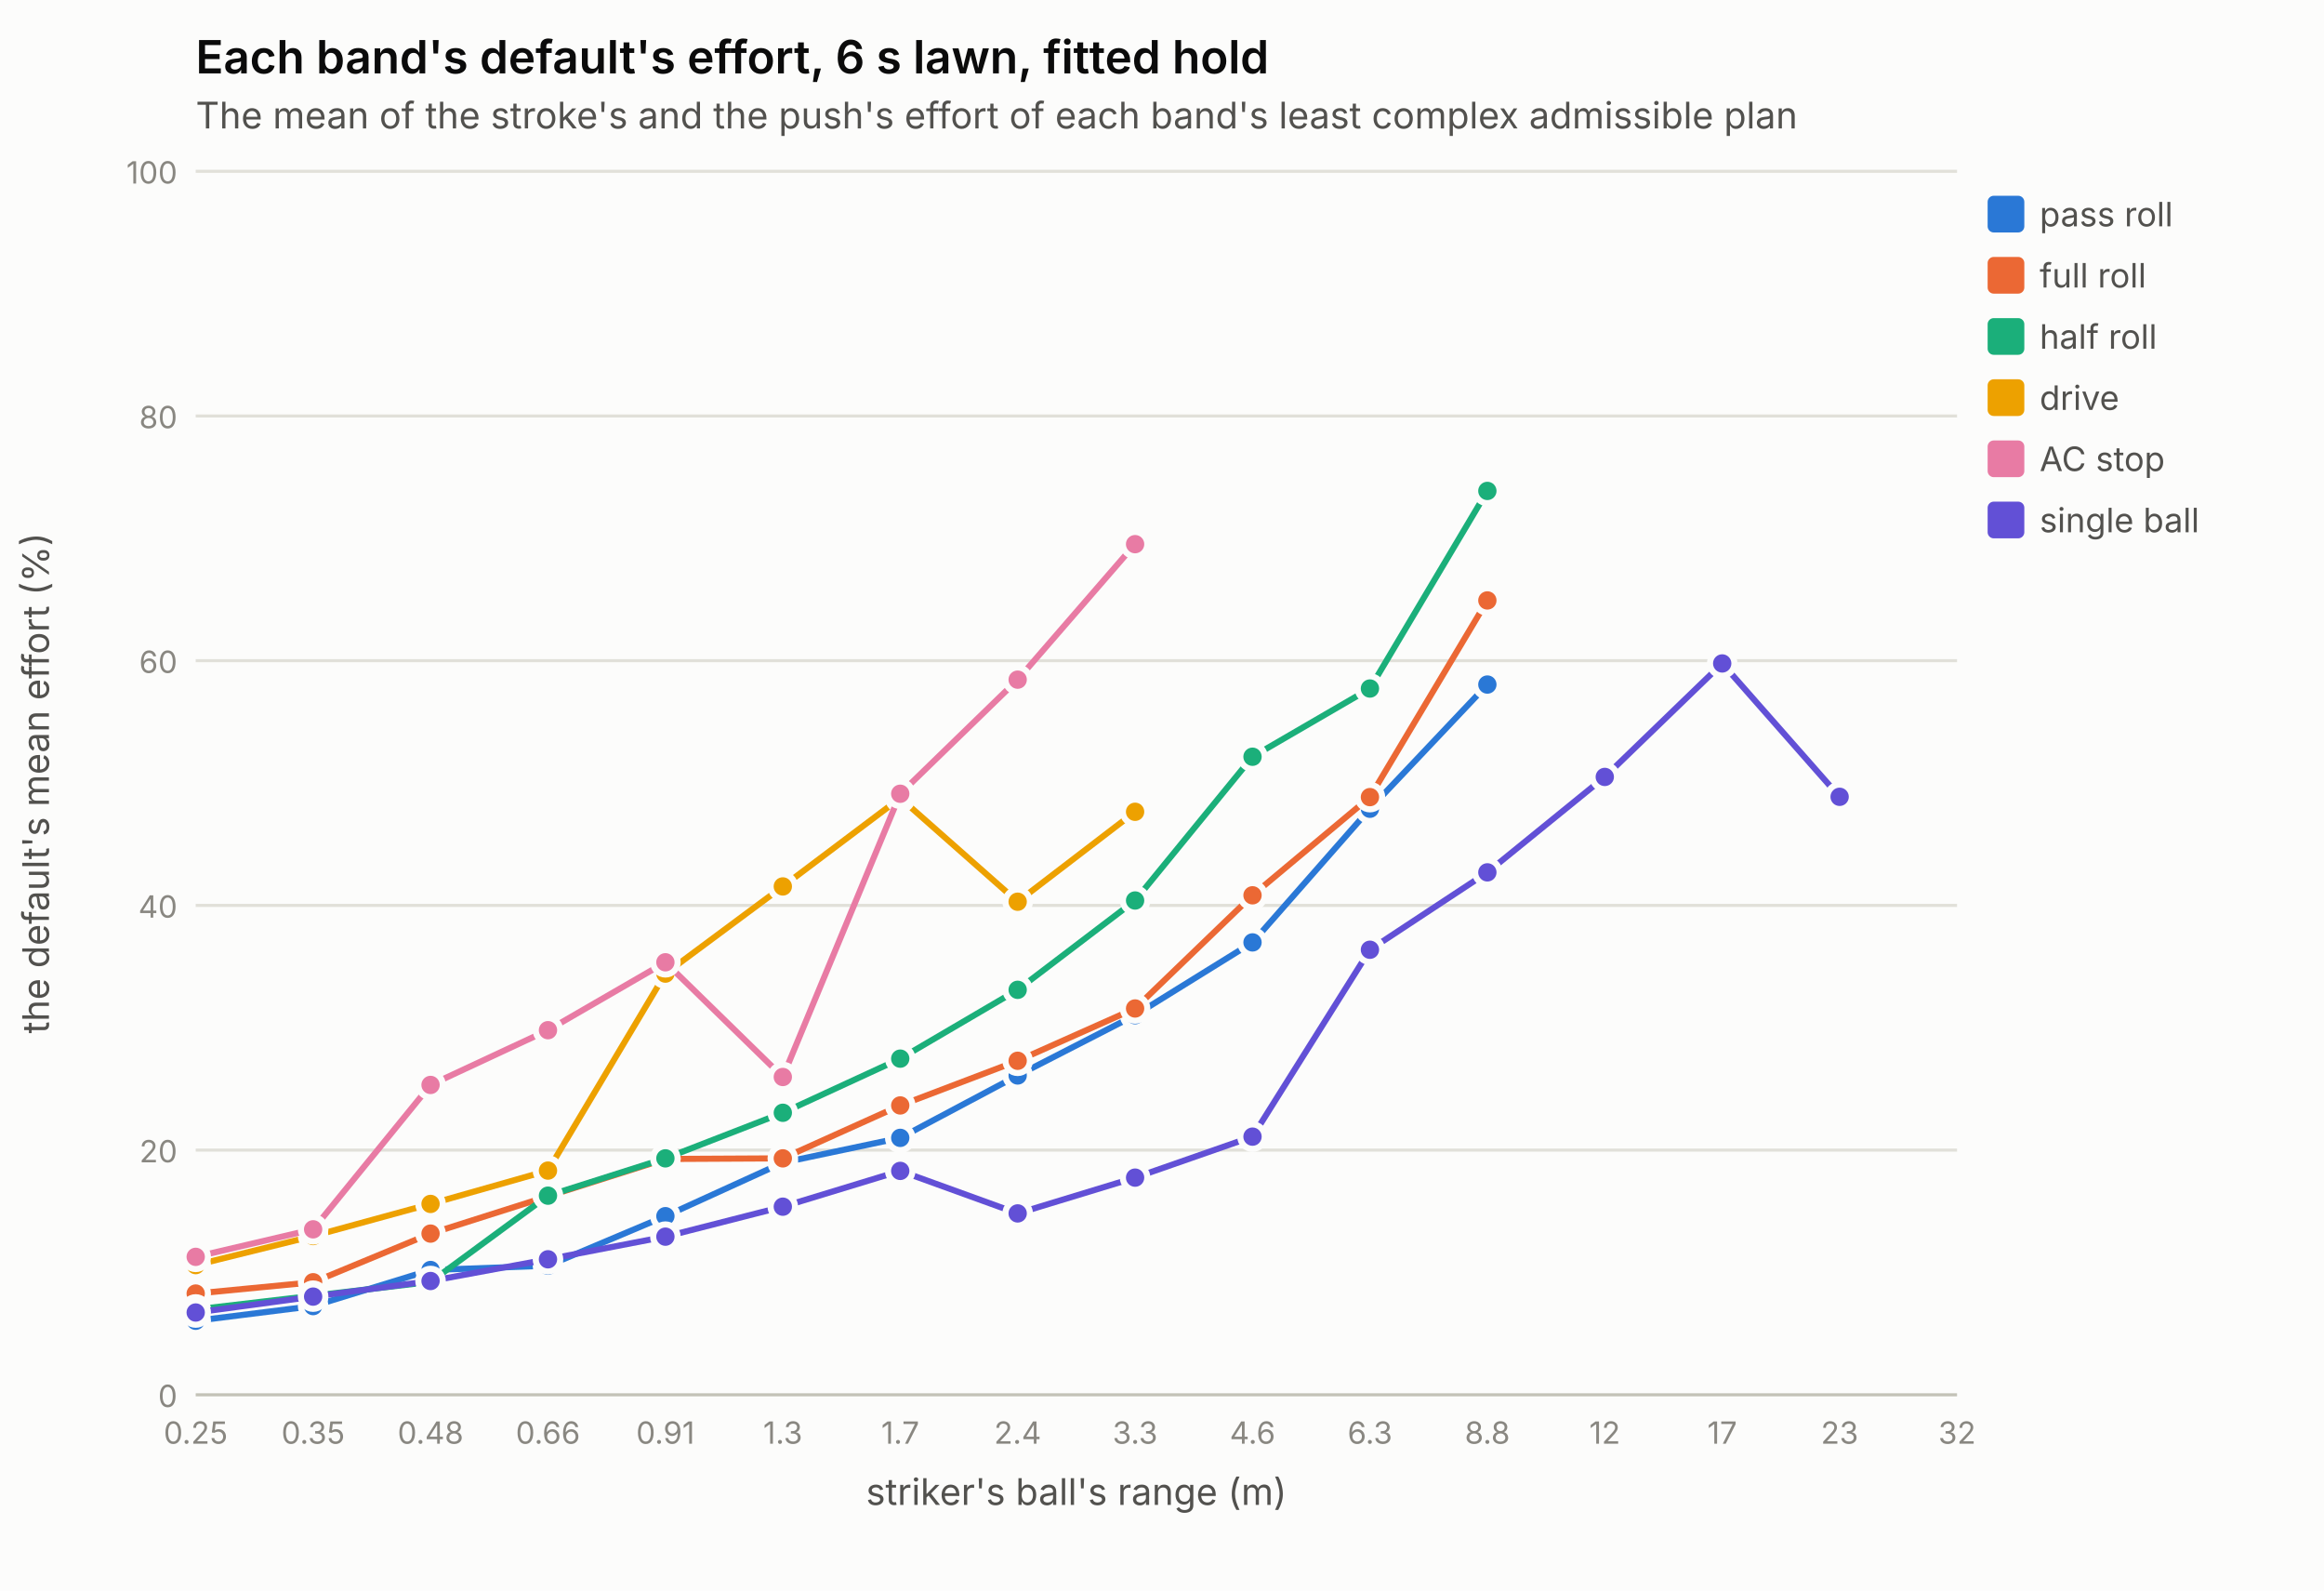
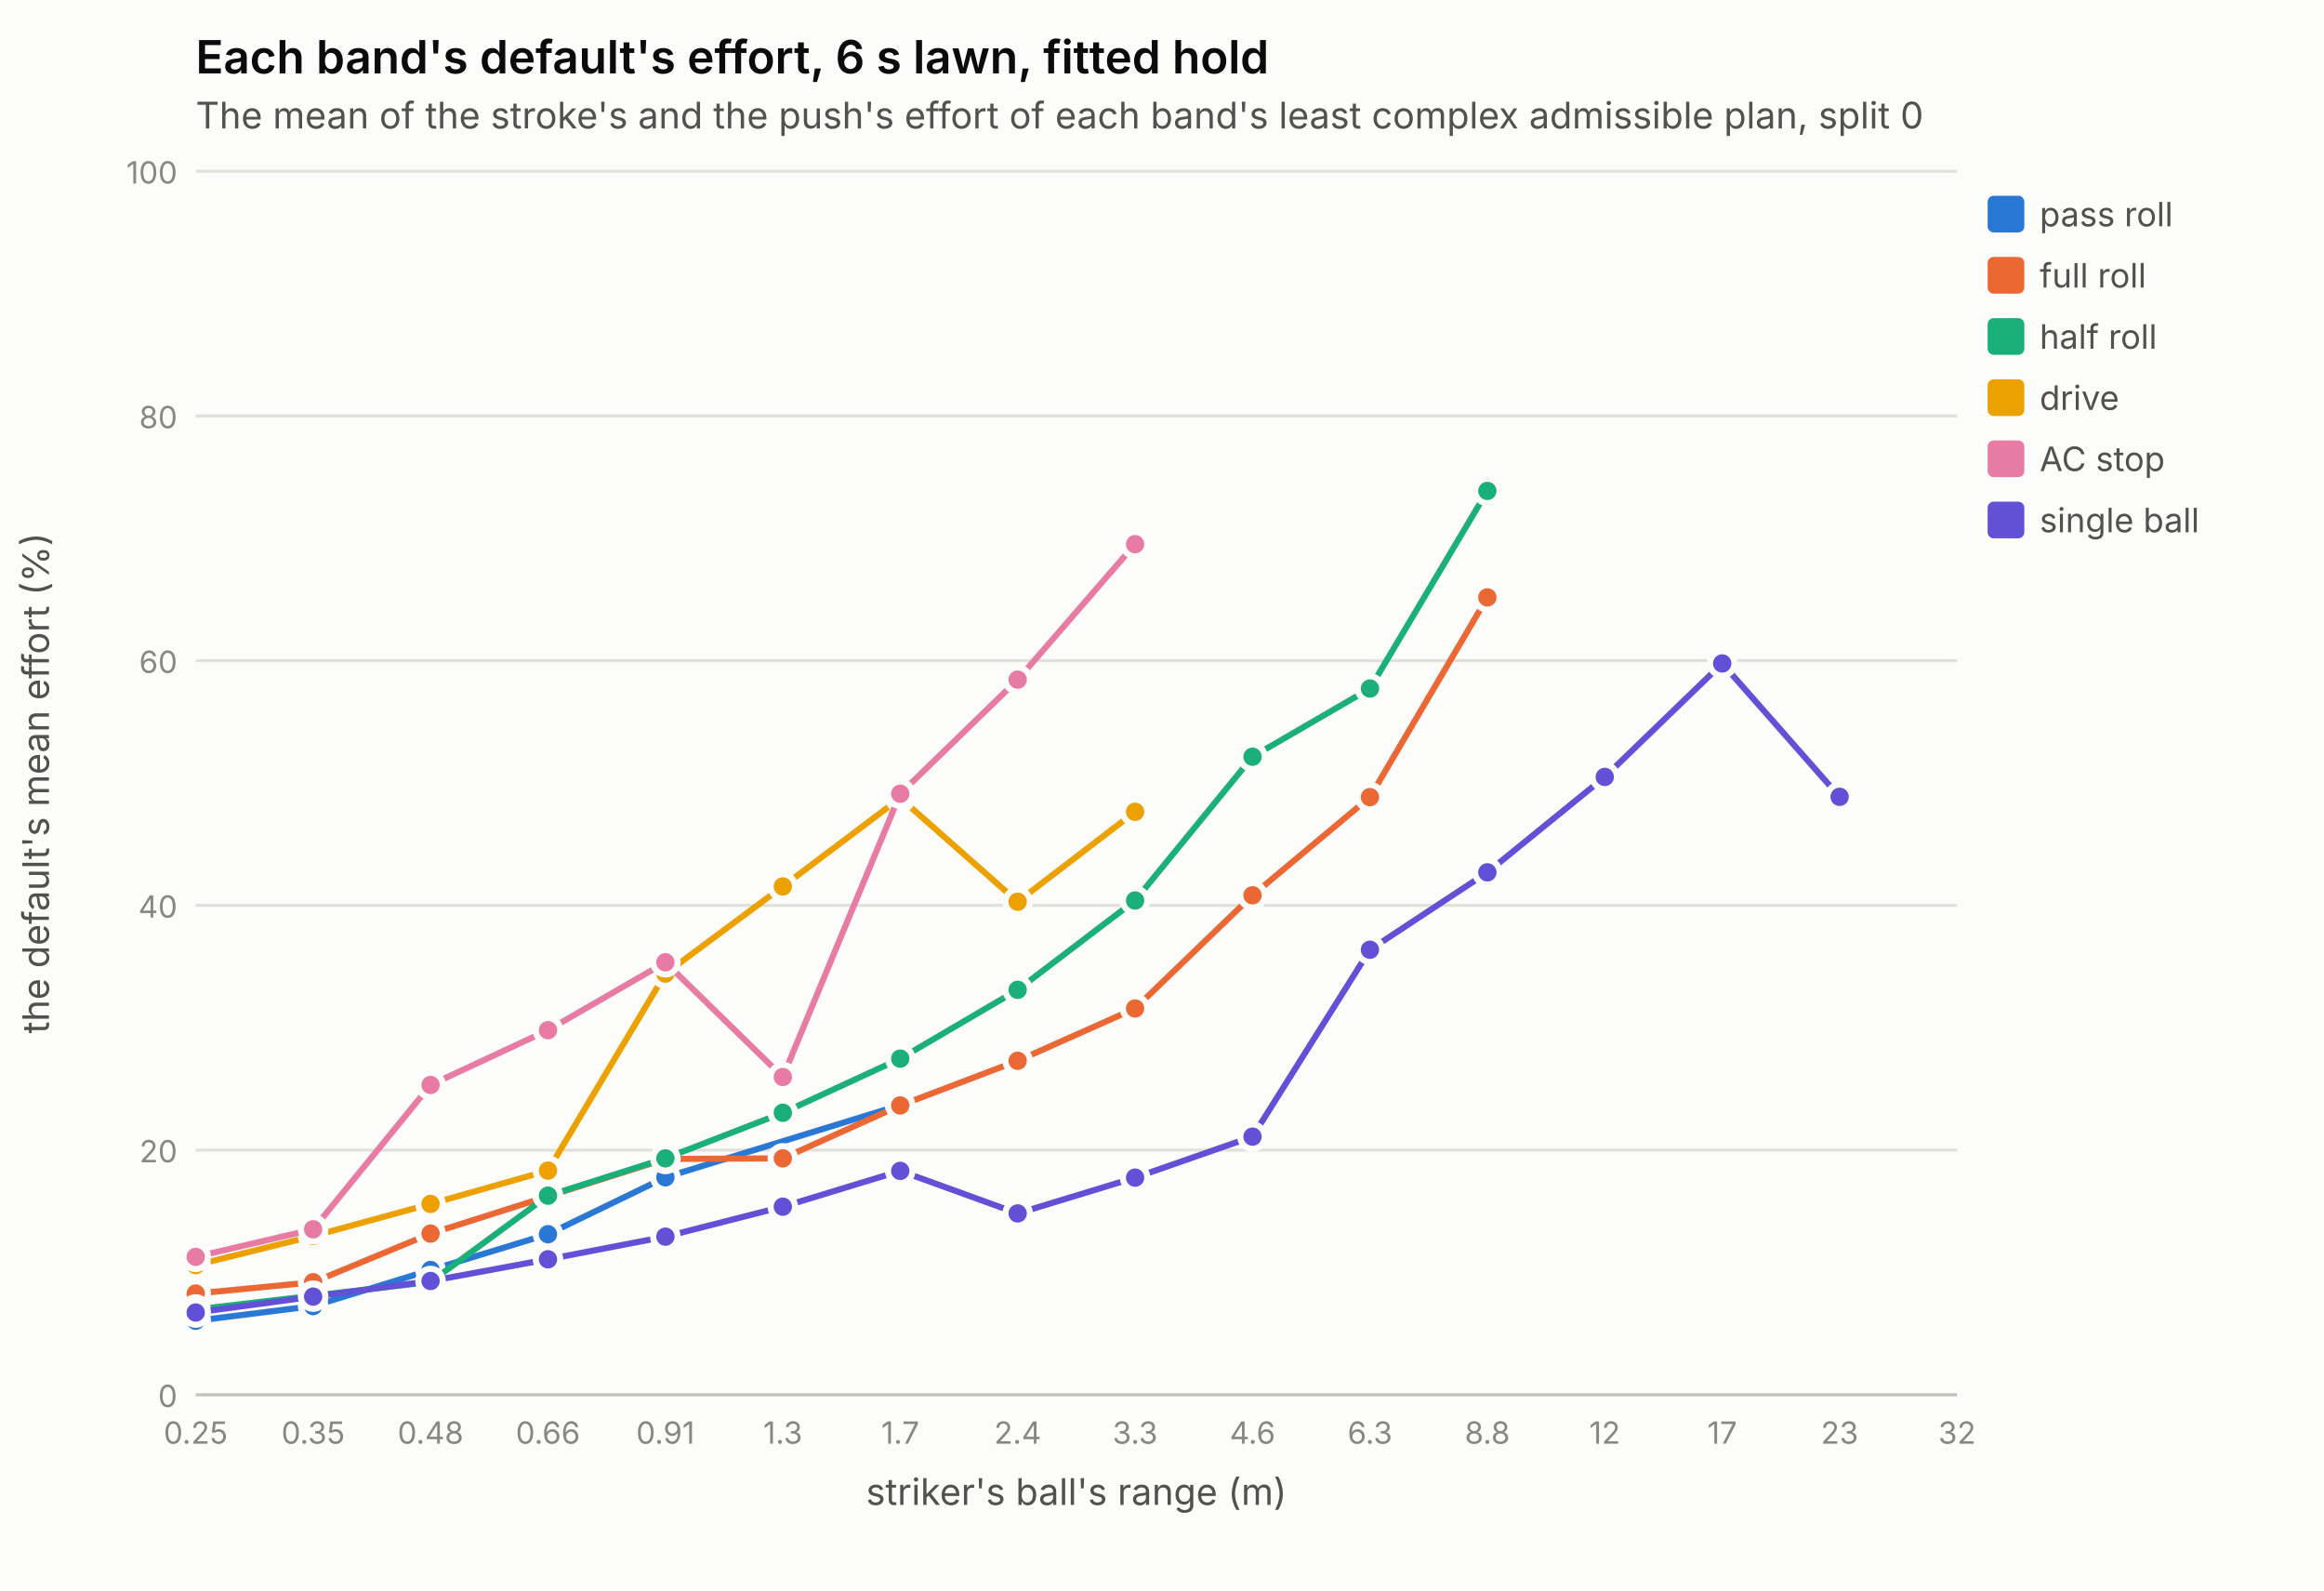
<svg xmlns="http://www.w3.org/2000/svg" viewBox="0 0 760 520" width="760" height="520" font-family="system-ui, -apple-system, Segoe UI, sans-serif" role="img" aria-label="Each band's default's effort, 6 s lawn, fitted hold">
  <rect width="760" height="520" fill="#fcfcfb" />
  <text x="64" y="24" font-size="15" font-weight="600" fill="#0b0b0b">Each band's default's effort, 6 s lawn, fitted hold</text>
-   <text x="64" y="42" font-size="12" fill="#52514e">The mean of the stroke's and the push's effort of each band's least complex admissible plan</text>
+   <text x="64" y="42" font-size="12" fill="#52514e">The mean of the stroke's and the push's effort of each band's least complex admissible plan, split 0</text>
  <line x1="64" x2="640" y1="456" y2="456" stroke="#c3c2b7" />
  <text x="58" y="460" font-size="10" text-anchor="end" fill="#898781">0</text>
  <line x1="64" x2="640" y1="376" y2="376" stroke="#e1e0d9" />
  <text x="58" y="380" font-size="10" text-anchor="end" fill="#898781">20</text>
  <line x1="64" x2="640" y1="296" y2="296" stroke="#e1e0d9" />
  <text x="58" y="300" font-size="10" text-anchor="end" fill="#898781">40</text>
  <line x1="64" x2="640" y1="216" y2="216" stroke="#e1e0d9" />
  <text x="58" y="220" font-size="10" text-anchor="end" fill="#898781">60</text>
  <line x1="64" x2="640" y1="136" y2="136" stroke="#e1e0d9" />
  <text x="58" y="140" font-size="10" text-anchor="end" fill="#898781">80</text>
  <line x1="64" x2="640" y1="56" y2="56" stroke="#e1e0d9" />
  <text x="58" y="60" font-size="10" text-anchor="end" fill="#898781">100</text>
  <text x="64.0" y="472" font-size="10" text-anchor="middle" fill="#898781">0.25</text>
  <text x="102.4" y="472" font-size="10" text-anchor="middle" fill="#898781">0.35</text>
  <text x="140.8" y="472" font-size="10" text-anchor="middle" fill="#898781">0.48</text>
  <text x="179.2" y="472" font-size="10" text-anchor="middle" fill="#898781">0.66</text>
  <text x="217.6" y="472" font-size="10" text-anchor="middle" fill="#898781">0.91</text>
  <text x="256.0" y="472" font-size="10" text-anchor="middle" fill="#898781">1.3</text>
  <text x="294.4" y="472" font-size="10" text-anchor="middle" fill="#898781">1.7</text>
  <text x="332.8" y="472" font-size="10" text-anchor="middle" fill="#898781">2.4</text>
  <text x="371.2" y="472" font-size="10" text-anchor="middle" fill="#898781">3.3</text>
  <text x="409.6" y="472" font-size="10" text-anchor="middle" fill="#898781">4.6</text>
  <text x="448.0" y="472" font-size="10" text-anchor="middle" fill="#898781">6.3</text>
  <text x="486.4" y="472" font-size="10" text-anchor="middle" fill="#898781">8.8</text>
  <text x="524.8" y="472" font-size="10" text-anchor="middle" fill="#898781">12</text>
  <text x="563.2" y="472" font-size="10" text-anchor="middle" fill="#898781">17</text>
  <text x="601.6" y="472" font-size="10" text-anchor="middle" fill="#898781">23</text>
  <text x="640.0" y="472" font-size="10" text-anchor="middle" fill="#898781">32</text>
-   <path d="M64.0,431.8 L102.4,427.0 L140.8,415.2 L179.2,413.8 L217.6,397.6 L256.0,380.1 L294.4,372.0 L332.8,351.6 L371.2,331.9 L409.6,308.1 L448.0,264.4 L486.4,223.8" fill="none" stroke="#2a78d6" stroke-width="2" />
+   <path d="M64.0,431.8 L102.4,427.0 L140.8,415.2 L179.2,403.5 L217.6,384.9 L294.4,361.3" fill="none" stroke="#2a78d6" stroke-width="2" />
  <circle cx="64.0" cy="431.8" r="4" fill="#2a78d6" stroke="#fcfcfb" stroke-width="2" />
  <circle cx="102.4" cy="427.0" r="4" fill="#2a78d6" stroke="#fcfcfb" stroke-width="2" />
  <circle cx="140.8" cy="415.2" r="4" fill="#2a78d6" stroke="#fcfcfb" stroke-width="2" />
-   <circle cx="179.2" cy="413.8" r="4" fill="#2a78d6" stroke="#fcfcfb" stroke-width="2" />
-   <circle cx="217.6" cy="397.6" r="4" fill="#2a78d6" stroke="#fcfcfb" stroke-width="2" />
-   <circle cx="256.0" cy="380.1" r="4" fill="#2a78d6" stroke="#fcfcfb" stroke-width="2" />
-   <circle cx="294.4" cy="372.0" r="4" fill="#2a78d6" stroke="#fcfcfb" stroke-width="2" />
-   <circle cx="332.8" cy="351.6" r="4" fill="#2a78d6" stroke="#fcfcfb" stroke-width="2" />
-   <circle cx="371.2" cy="331.9" r="4" fill="#2a78d6" stroke="#fcfcfb" stroke-width="2" />
-   <circle cx="409.6" cy="308.1" r="4" fill="#2a78d6" stroke="#fcfcfb" stroke-width="2" />
-   <circle cx="448.0" cy="264.4" r="4" fill="#2a78d6" stroke="#fcfcfb" stroke-width="2" />
-   <circle cx="486.4" cy="223.8" r="4" fill="#2a78d6" stroke="#fcfcfb" stroke-width="2" />
-   <path d="M64.0,422.9 L102.4,419.2 L140.8,403.3 L179.2,391.1 L217.6,378.9 L256.0,378.7 L294.4,361.4 L332.8,346.8 L371.2,329.7 L409.6,292.7 L448.0,260.6 L486.4,196.3" fill="none" stroke="#eb6834" stroke-width="2" />
+   <circle cx="179.2" cy="403.5" r="4" fill="#2a78d6" stroke="#fcfcfb" stroke-width="2" />
+   <circle cx="217.6" cy="384.9" r="4" fill="#2a78d6" stroke="#fcfcfb" stroke-width="2" />
+   <circle cx="294.4" cy="361.3" r="4" fill="#2a78d6" stroke="#fcfcfb" stroke-width="2" />
+   <path d="M64.0,422.9 L102.4,419.2 L140.8,403.3 L179.2,391.1 L217.6,378.9 L256.0,378.7 L294.4,361.4 L332.8,346.8 L371.2,329.7 L409.6,292.7 L448.0,260.6 L486.4,195.3" fill="none" stroke="#eb6834" stroke-width="2" />
  <circle cx="64.0" cy="422.9" r="4" fill="#eb6834" stroke="#fcfcfb" stroke-width="2" />
  <circle cx="102.4" cy="419.2" r="4" fill="#eb6834" stroke="#fcfcfb" stroke-width="2" />
  <circle cx="140.8" cy="403.3" r="4" fill="#eb6834" stroke="#fcfcfb" stroke-width="2" />
  <circle cx="179.2" cy="391.1" r="4" fill="#eb6834" stroke="#fcfcfb" stroke-width="2" />
  <circle cx="217.6" cy="378.9" r="4" fill="#eb6834" stroke="#fcfcfb" stroke-width="2" />
  <circle cx="256.0" cy="378.7" r="4" fill="#eb6834" stroke="#fcfcfb" stroke-width="2" />
  <circle cx="294.4" cy="361.4" r="4" fill="#eb6834" stroke="#fcfcfb" stroke-width="2" />
  <circle cx="332.8" cy="346.8" r="4" fill="#eb6834" stroke="#fcfcfb" stroke-width="2" />
  <circle cx="371.2" cy="329.7" r="4" fill="#eb6834" stroke="#fcfcfb" stroke-width="2" />
  <circle cx="409.6" cy="292.7" r="4" fill="#eb6834" stroke="#fcfcfb" stroke-width="2" />
  <circle cx="448.0" cy="260.6" r="4" fill="#eb6834" stroke="#fcfcfb" stroke-width="2" />
-   <circle cx="486.4" cy="196.3" r="4" fill="#eb6834" stroke="#fcfcfb" stroke-width="2" />
+   <circle cx="486.4" cy="195.3" r="4" fill="#eb6834" stroke="#fcfcfb" stroke-width="2" />
  <path d="M64.0,428.1 L102.4,423.6 L140.8,419.1 L179.2,390.9 L217.6,378.7 L256.0,363.8 L294.4,346.1 L332.8,323.6 L371.2,294.4 L409.6,247.4 L448.0,225.1 L486.4,160.5" fill="none" stroke="#1baf7a" stroke-width="2" />
  <circle cx="64.0" cy="428.1" r="4" fill="#1baf7a" stroke="#fcfcfb" stroke-width="2" />
  <circle cx="102.4" cy="423.6" r="4" fill="#1baf7a" stroke="#fcfcfb" stroke-width="2" />
  <circle cx="140.8" cy="419.1" r="4" fill="#1baf7a" stroke="#fcfcfb" stroke-width="2" />
  <circle cx="179.2" cy="390.9" r="4" fill="#1baf7a" stroke="#fcfcfb" stroke-width="2" />
  <circle cx="217.6" cy="378.7" r="4" fill="#1baf7a" stroke="#fcfcfb" stroke-width="2" />
  <circle cx="256.0" cy="363.8" r="4" fill="#1baf7a" stroke="#fcfcfb" stroke-width="2" />
  <circle cx="294.4" cy="346.1" r="4" fill="#1baf7a" stroke="#fcfcfb" stroke-width="2" />
  <circle cx="332.8" cy="323.6" r="4" fill="#1baf7a" stroke="#fcfcfb" stroke-width="2" />
  <circle cx="371.2" cy="294.4" r="4" fill="#1baf7a" stroke="#fcfcfb" stroke-width="2" />
  <circle cx="409.6" cy="247.4" r="4" fill="#1baf7a" stroke="#fcfcfb" stroke-width="2" />
  <circle cx="448.0" cy="225.1" r="4" fill="#1baf7a" stroke="#fcfcfb" stroke-width="2" />
  <circle cx="486.4" cy="160.5" r="4" fill="#1baf7a" stroke="#fcfcfb" stroke-width="2" />
  <path d="M64.0,413.6 L102.4,404.1 L140.8,393.6 L179.2,382.7 L217.6,318.3 L256.0,289.8 L294.4,260.9 L332.8,294.8 L371.2,265.4" fill="none" stroke="#eda100" stroke-width="2" />
  <circle cx="64.0" cy="413.6" r="4" fill="#eda100" stroke="#fcfcfb" stroke-width="2" />
  <circle cx="102.4" cy="404.1" r="4" fill="#eda100" stroke="#fcfcfb" stroke-width="2" />
  <circle cx="140.8" cy="393.6" r="4" fill="#eda100" stroke="#fcfcfb" stroke-width="2" />
  <circle cx="179.2" cy="382.7" r="4" fill="#eda100" stroke="#fcfcfb" stroke-width="2" />
  <circle cx="217.6" cy="318.3" r="4" fill="#eda100" stroke="#fcfcfb" stroke-width="2" />
  <circle cx="256.0" cy="289.8" r="4" fill="#eda100" stroke="#fcfcfb" stroke-width="2" />
  <circle cx="294.4" cy="260.9" r="4" fill="#eda100" stroke="#fcfcfb" stroke-width="2" />
  <circle cx="332.8" cy="294.8" r="4" fill="#eda100" stroke="#fcfcfb" stroke-width="2" />
  <circle cx="371.2" cy="265.4" r="4" fill="#eda100" stroke="#fcfcfb" stroke-width="2" />
  <path d="M64.0,410.9 L102.4,401.9 L140.8,354.7 L179.2,336.8 L217.6,314.6 L256.0,352.1 L294.4,259.5 L332.8,222.2 L371.2,177.9" fill="none" stroke="#e87ba4" stroke-width="2" />
  <circle cx="64.0" cy="410.9" r="4" fill="#e87ba4" stroke="#fcfcfb" stroke-width="2" />
  <circle cx="102.4" cy="401.9" r="4" fill="#e87ba4" stroke="#fcfcfb" stroke-width="2" />
  <circle cx="140.8" cy="354.7" r="4" fill="#e87ba4" stroke="#fcfcfb" stroke-width="2" />
  <circle cx="179.2" cy="336.8" r="4" fill="#e87ba4" stroke="#fcfcfb" stroke-width="2" />
  <circle cx="217.6" cy="314.6" r="4" fill="#e87ba4" stroke="#fcfcfb" stroke-width="2" />
  <circle cx="256.0" cy="352.1" r="4" fill="#e87ba4" stroke="#fcfcfb" stroke-width="2" />
  <circle cx="294.4" cy="259.5" r="4" fill="#e87ba4" stroke="#fcfcfb" stroke-width="2" />
  <circle cx="332.8" cy="222.2" r="4" fill="#e87ba4" stroke="#fcfcfb" stroke-width="2" />
  <circle cx="371.2" cy="177.9" r="4" fill="#e87ba4" stroke="#fcfcfb" stroke-width="2" />
  <path d="M64.0,429.1 L102.4,423.9 L140.8,418.8 L179.2,411.7 L217.6,404.3 L256.0,394.5 L294.4,382.8 L332.8,396.7 L371.2,385.0 L409.6,371.6 L448.0,310.5 L486.4,285.2 L524.8,254.0 L563.2,216.9 L601.6,260.5" fill="none" stroke="#6250d6" stroke-width="2" />
  <circle cx="64.0" cy="429.1" r="4" fill="#6250d6" stroke="#fcfcfb" stroke-width="2" />
  <circle cx="102.4" cy="423.9" r="4" fill="#6250d6" stroke="#fcfcfb" stroke-width="2" />
  <circle cx="140.8" cy="418.8" r="4" fill="#6250d6" stroke="#fcfcfb" stroke-width="2" />
  <circle cx="179.2" cy="411.7" r="4" fill="#6250d6" stroke="#fcfcfb" stroke-width="2" />
  <circle cx="217.6" cy="404.3" r="4" fill="#6250d6" stroke="#fcfcfb" stroke-width="2" />
  <circle cx="256.0" cy="394.5" r="4" fill="#6250d6" stroke="#fcfcfb" stroke-width="2" />
  <circle cx="294.4" cy="382.8" r="4" fill="#6250d6" stroke="#fcfcfb" stroke-width="2" />
  <circle cx="332.8" cy="396.7" r="4" fill="#6250d6" stroke="#fcfcfb" stroke-width="2" />
  <circle cx="371.2" cy="385.0" r="4" fill="#6250d6" stroke="#fcfcfb" stroke-width="2" />
  <circle cx="409.6" cy="371.6" r="4" fill="#6250d6" stroke="#fcfcfb" stroke-width="2" />
  <circle cx="448.0" cy="310.5" r="4" fill="#6250d6" stroke="#fcfcfb" stroke-width="2" />
  <circle cx="486.4" cy="285.2" r="4" fill="#6250d6" stroke="#fcfcfb" stroke-width="2" />
  <circle cx="524.8" cy="254.0" r="4" fill="#6250d6" stroke="#fcfcfb" stroke-width="2" />
  <circle cx="563.2" cy="216.9" r="4" fill="#6250d6" stroke="#fcfcfb" stroke-width="2" />
  <circle cx="601.6" cy="260.5" r="4" fill="#6250d6" stroke="#fcfcfb" stroke-width="2" />
  <text x="352" y="492" font-size="12" text-anchor="middle" fill="#52514e">striker's ball's range (m)</text>
  <text transform="translate(16 256) rotate(-90)" font-size="12" text-anchor="middle" fill="#52514e">the default's mean effort (%)</text>
  <rect x="650" y="64" width="12" height="12" rx="2" fill="#2a78d6" />
  <text x="667" y="74" font-size="11" fill="#52514e">pass roll</text>
  <rect x="650" y="84" width="12" height="12" rx="2" fill="#eb6834" />
  <text x="667" y="94" font-size="11" fill="#52514e">full roll</text>
  <rect x="650" y="104" width="12" height="12" rx="2" fill="#1baf7a" />
  <text x="667" y="114" font-size="11" fill="#52514e">half roll</text>
  <rect x="650" y="124" width="12" height="12" rx="2" fill="#eda100" />
  <text x="667" y="134" font-size="11" fill="#52514e">drive</text>
  <rect x="650" y="144" width="12" height="12" rx="2" fill="#e87ba4" />
  <text x="667" y="154" font-size="11" fill="#52514e">AC stop</text>
  <rect x="650" y="164" width="12" height="12" rx="2" fill="#6250d6" />
  <text x="667" y="174" font-size="11" fill="#52514e">single ball</text>
</svg>
